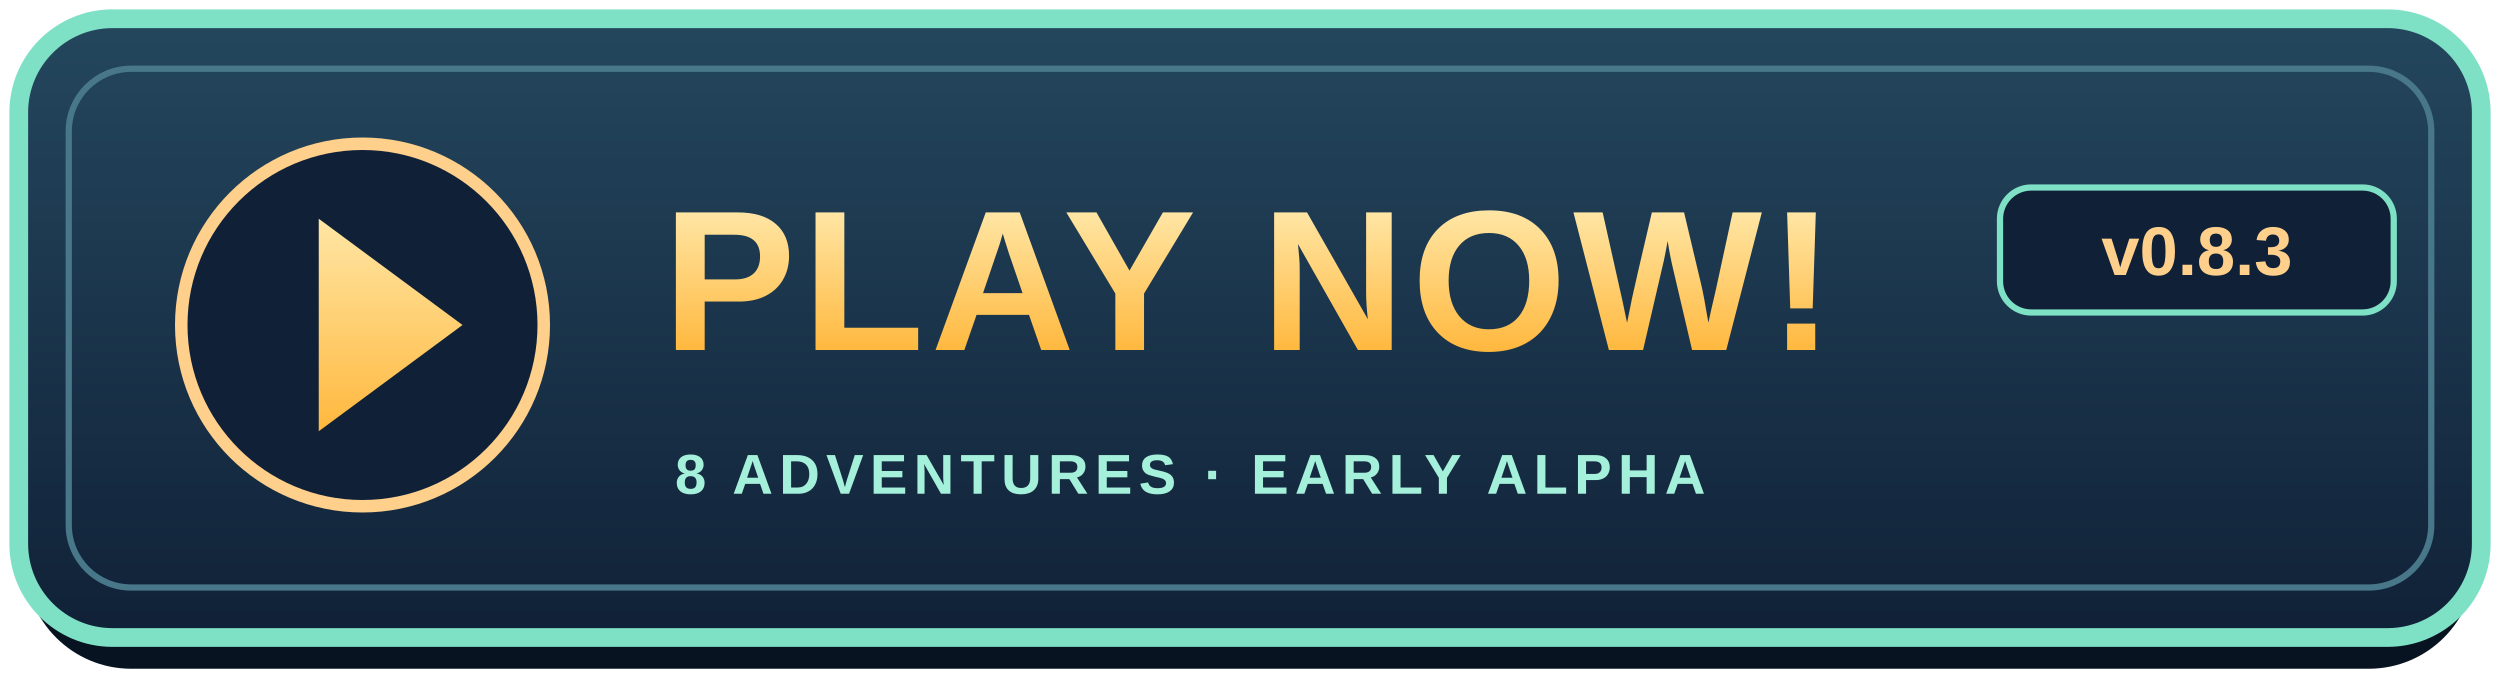
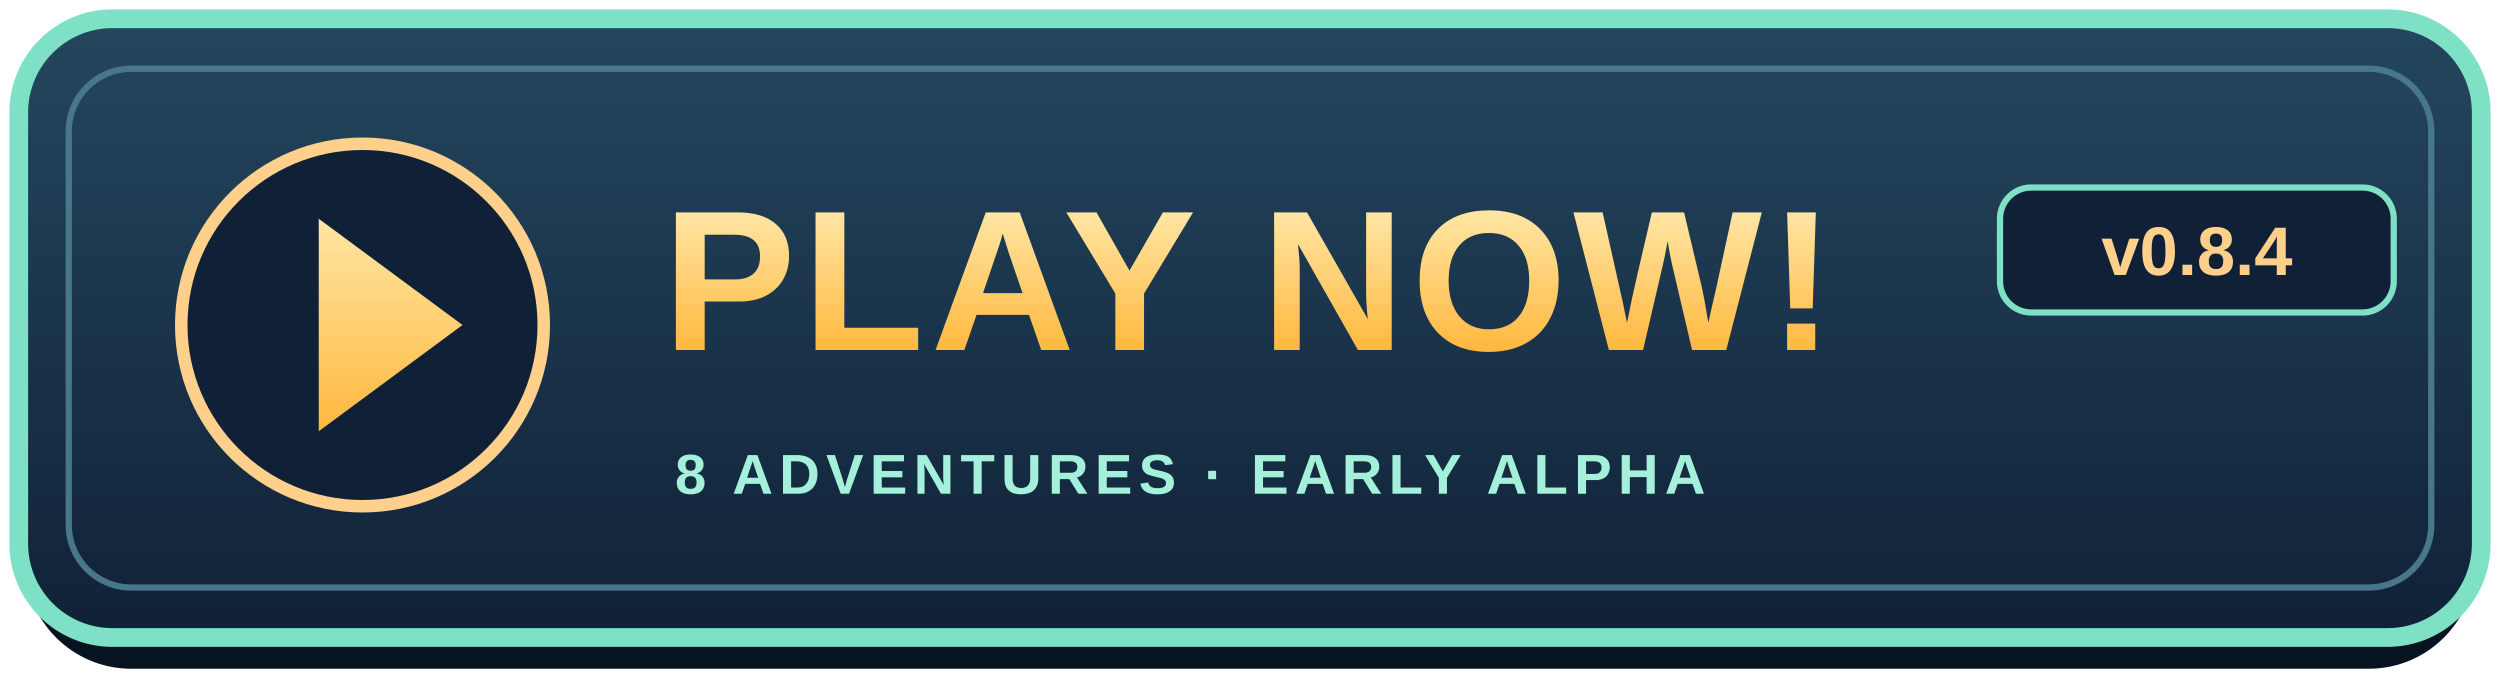
- <svg xmlns="http://www.w3.org/2000/svg" width="400" height="112" viewBox="0 0 400 112" role="img" aria-label="Play Now! Seth Happens - A New Adventure version 0.8.3 Early alpha">
+ <svg xmlns="http://www.w3.org/2000/svg" width="400" height="112" viewBox="0 0 400 112" role="img" aria-label="Play Now! Seth Happens - A New Adventure version 0.8.4 Early alpha">
  <defs>
    <linearGradient id="bg" x2="0" y2="1">
      <stop stop-color="#24475e" />
      <stop offset="1" stop-color="#102137" />
    </linearGradient>
    <linearGradient id="gold" x2="0" y2="1">
      <stop stop-color="#ffe6a5" />
      <stop offset="1" stop-color="#ffb83e" />
    </linearGradient>
  </defs>
  <rect x="4" y="9" width="392" height="98" rx="17" fill="#071321" />
  <rect x="3" y="3" width="394" height="99" rx="15" fill="url(#bg)" stroke="#7ee0c5" stroke-width="3" />
  <rect x="11" y="11" width="378" height="83" rx="10" fill="none" stroke="#48778a" />
  <circle cx="58" cy="52" r="29" fill="#102137" stroke="#ffd08b" stroke-width="2" />
  <path d="M51 35L74 52L51 69Z" fill="url(#gold)" />
  <text x="106" y="56" fill="url(#gold)" font-family="Arial,Helvetica,sans-serif" font-size="32" font-weight="900" letter-spacing="1">PLAY NOW!</text>
  <rect x="320" y="30" width="63" height="20" rx="5" fill="#102137" stroke="#7ee0c5" />
-   <text x="351.5" y="44" text-anchor="middle" fill="#ffd08b" font-family="Arial,Helvetica,sans-serif" font-size="11" font-weight="700">v0.8.3</text>
+   <text x="351.5" y="44" text-anchor="middle" fill="#ffd08b" font-family="Arial,Helvetica,sans-serif" font-size="11" font-weight="700">v0.8.4</text>
  <text x="108" y="79" fill="#a4f0da" font-family="Arial,Helvetica,sans-serif" font-size="9" font-weight="700" letter-spacing="1">8 ADVENTURES · EARLY ALPHA</text>
</svg>
